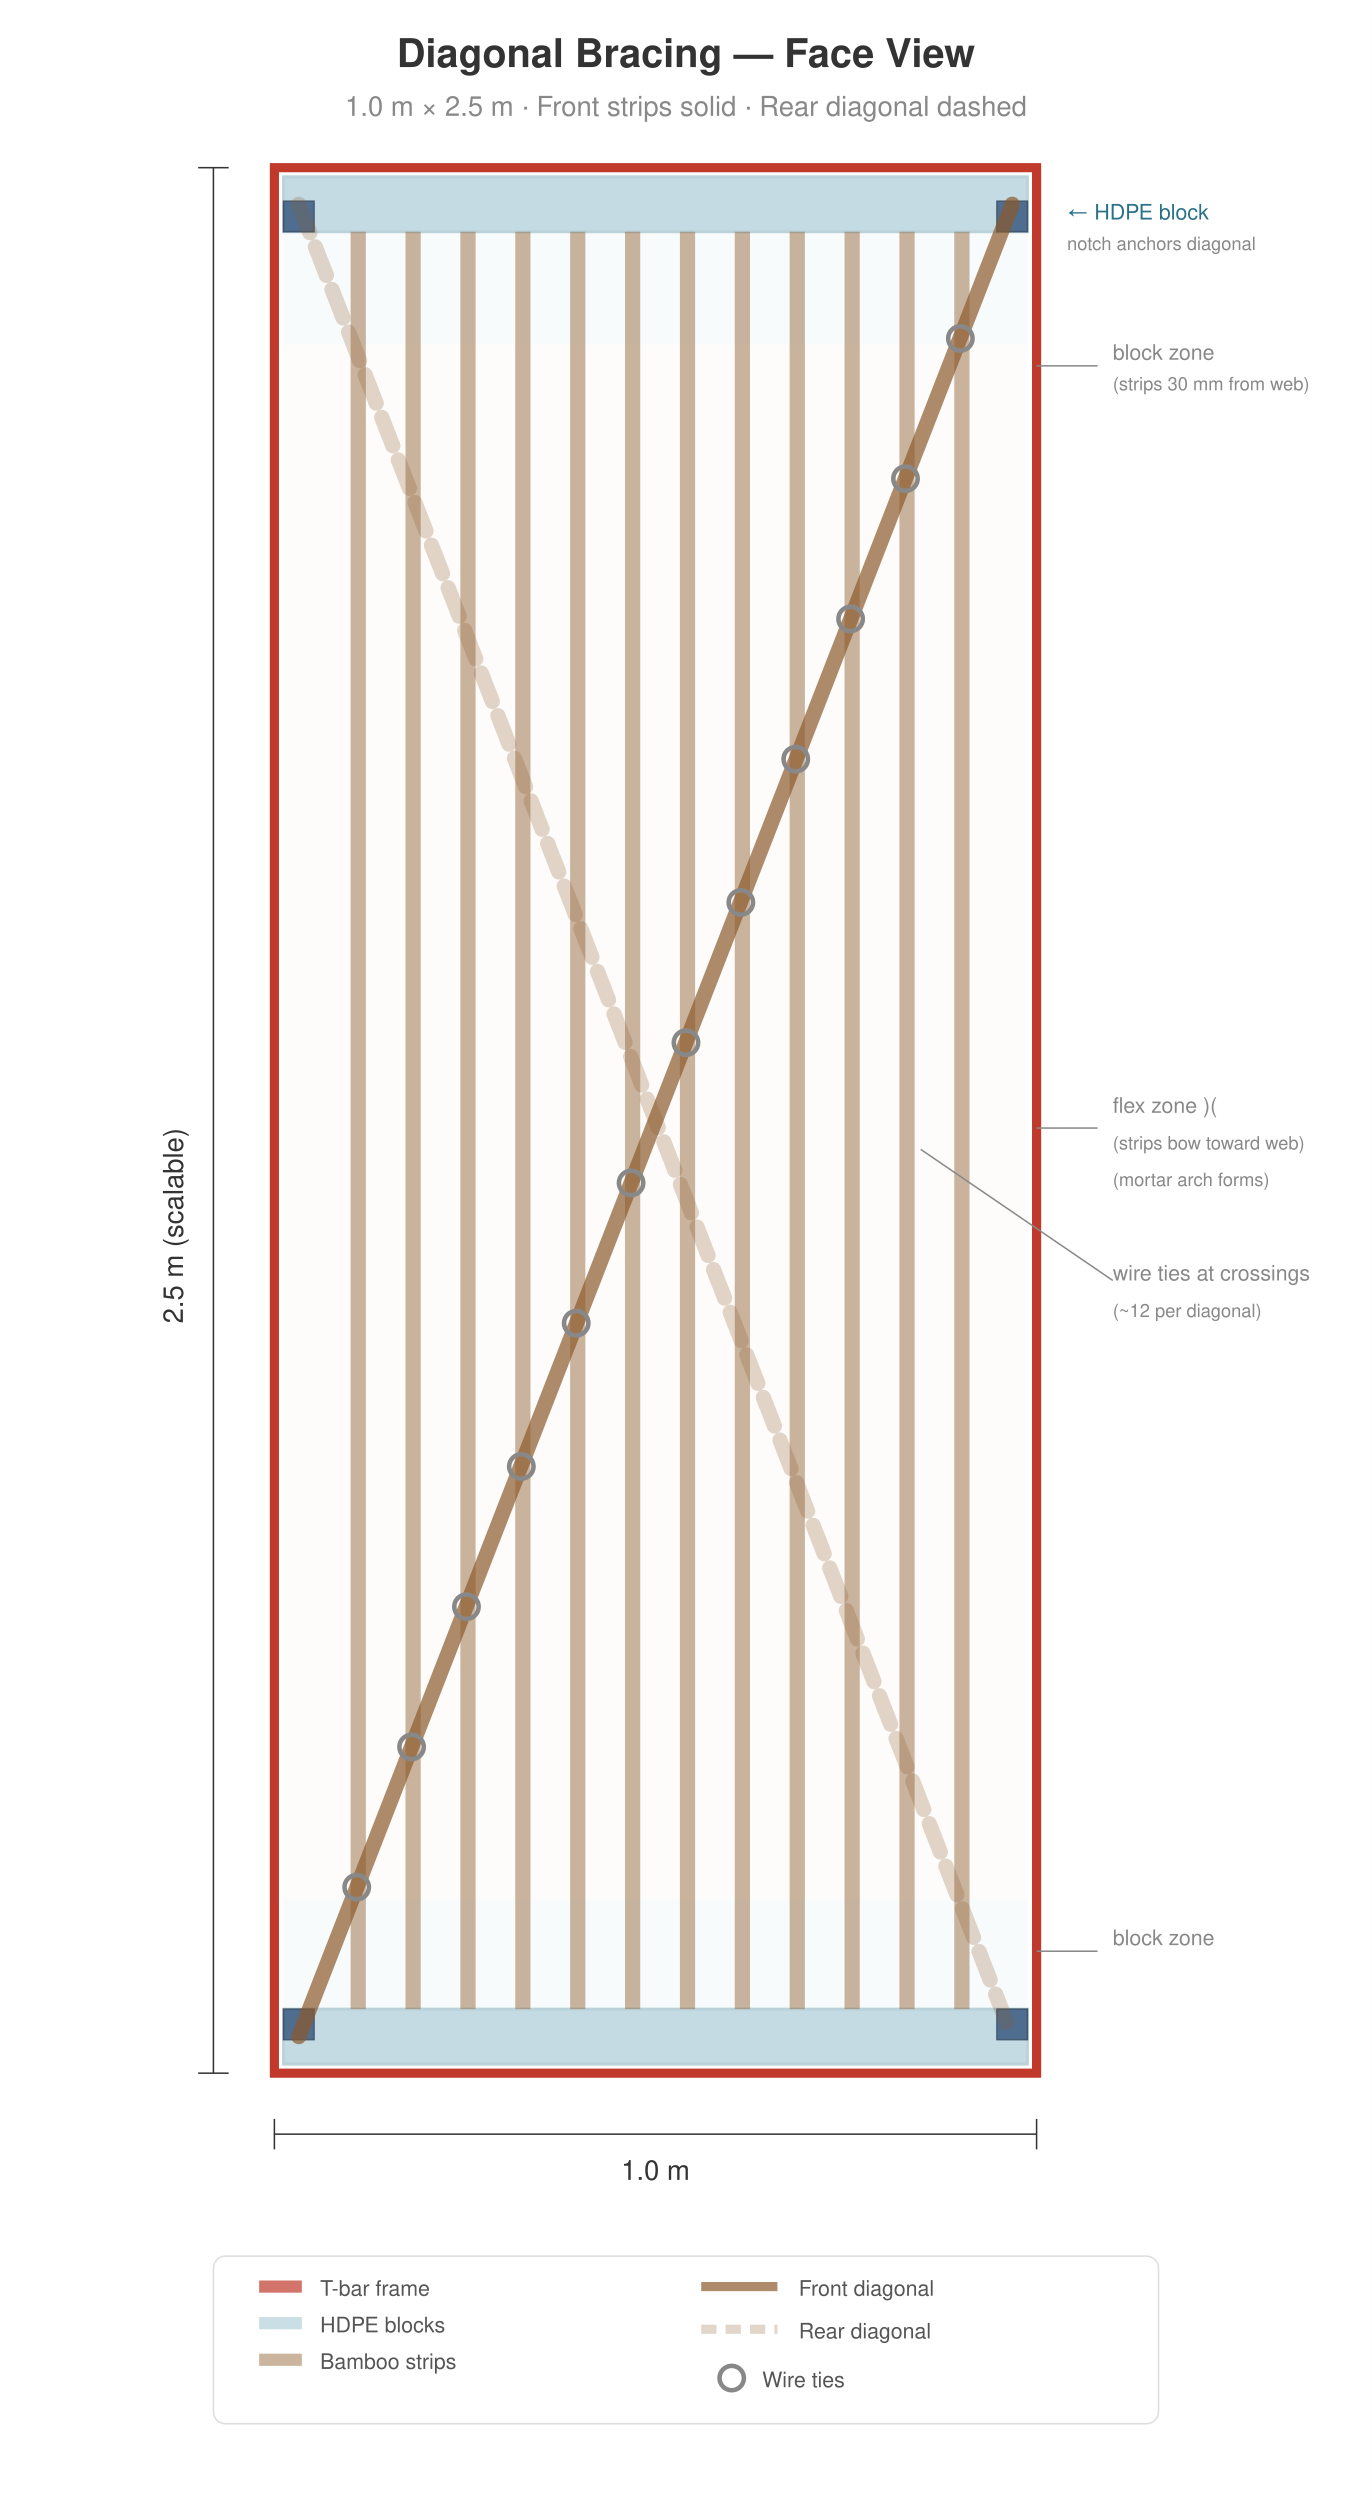
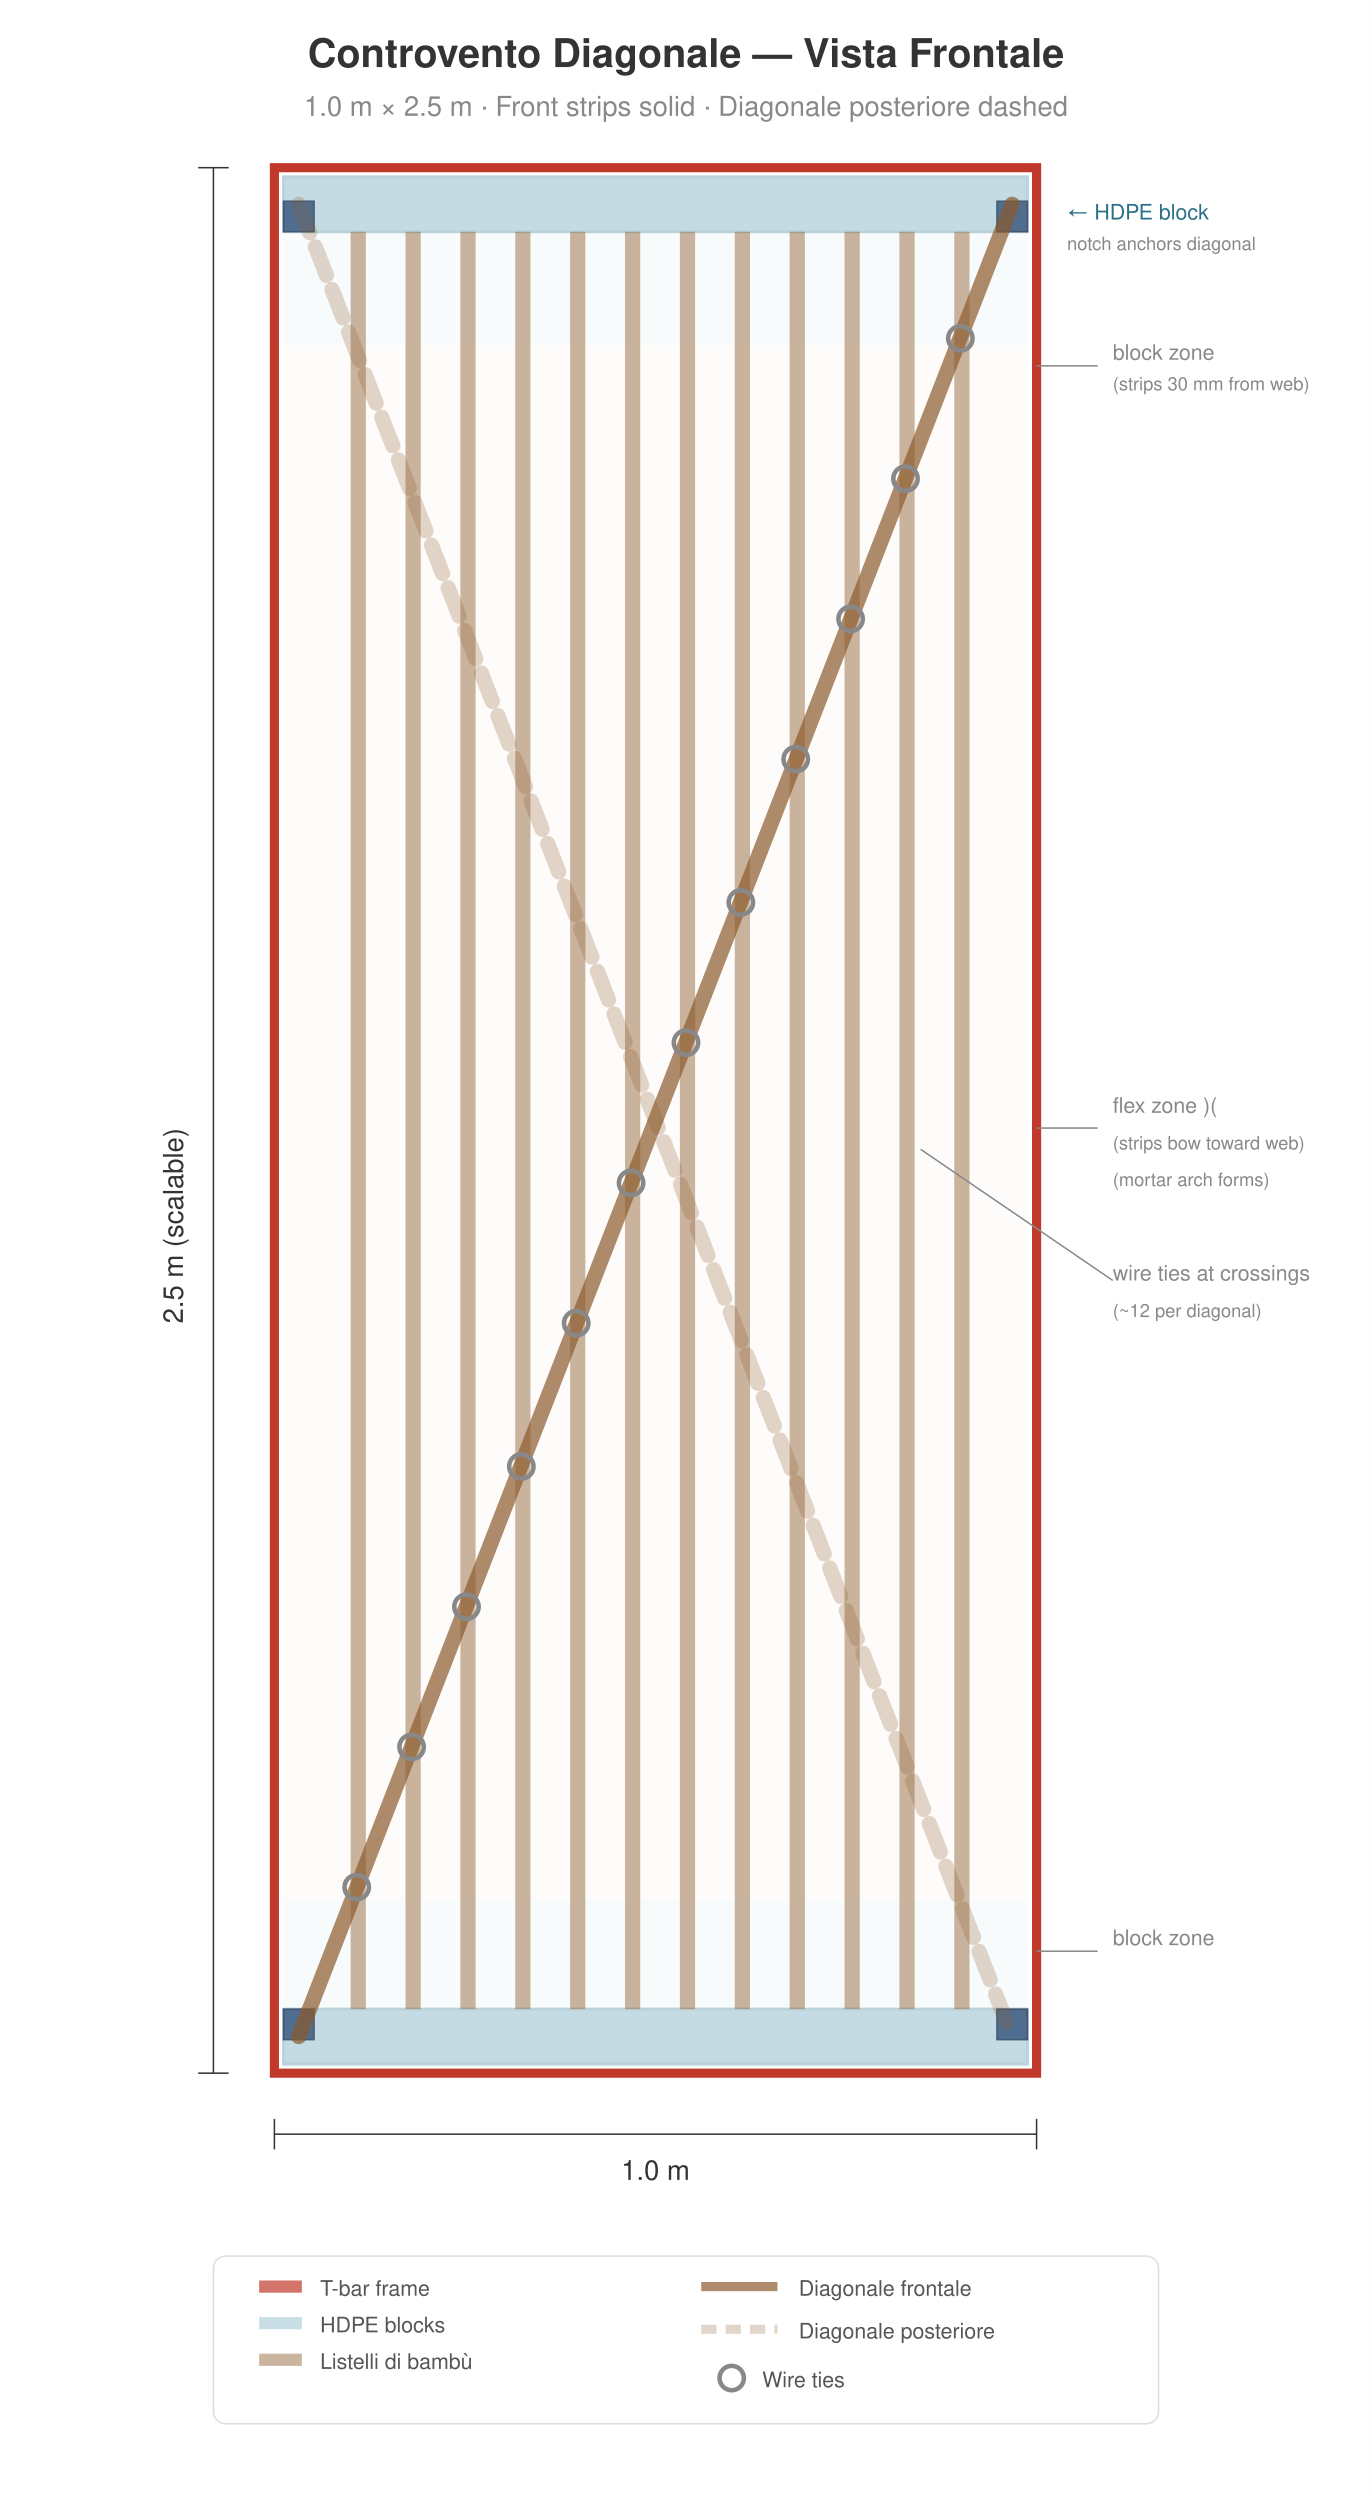
<svg xmlns="http://www.w3.org/2000/svg" viewBox="0 0 450 820" style="background:#ffffff">
  <rect width="100%" height="100%" fill="white" />
-   <text x="225" y="22" text-anchor="middle" font-size="13" fill="#333" font-weight="bold" font-family="Helvetica,Arial,sans-serif">Diagonal Bracing — Face View</text>
-   <text x="225" y="38" text-anchor="middle" font-size="9" fill="#888" font-family="Helvetica,Arial,sans-serif">1.0 m × 2.5 m · Front strips solid · Rear diagonal dashed</text>
+   <text x="225" y="22" text-anchor="middle" font-size="13" fill="#333" font-weight="bold" font-family="Helvetica,Arial,sans-serif">Controvento Diagonale — Vista Frontale</text>
+   <text x="225" y="38" text-anchor="middle" font-size="9" fill="#888" font-family="Helvetica,Arial,sans-serif">1.0 m × 2.5 m · Front strips solid · Diagonale posteriore dashed</text>
  <rect x="90" y="55" width="250" height="625" fill="none" stroke="#c0392b" stroke-width="3" />
  <rect x="93" y="58" width="244" height="18" fill="#4a90a8" opacity="0.3" stroke="#2a7088" stroke-width="1" />
  <rect x="93" y="66" width="10" height="10" fill="#1a3a6a" opacity="0.7" stroke="#0d1f3c" stroke-width="0.5" />
  <rect x="327" y="66" width="10" height="10" fill="#1a3a6a" opacity="0.7" stroke="#0d1f3c" stroke-width="0.5" />
  <rect x="93" y="659" width="244" height="18" fill="#4a90a8" opacity="0.3" stroke="#2a7088" stroke-width="1" />
  <rect x="327" y="659" width="10" height="10" fill="#1a3a6a" opacity="0.7" stroke="#0d1f3c" stroke-width="0.5" />
  <rect x="93" y="659" width="10" height="10" fill="#1a3a6a" opacity="0.7" stroke="#0d1f3c" stroke-width="0.5" />
  <rect x="93" y="58" width="244" height="55" fill="#4a90a8" opacity="0.04" />
  <rect x="93" y="113" width="244" height="510" fill="#8B5A2B" opacity="0.02" />
  <rect x="93" y="623" width="244" height="55" fill="#4a90a8" opacity="0.04" />
  <g fill="#8B5A2B" opacity="0.45">
    <rect x="115" y="76" width="5" height="583" />
    <rect x="133" y="76" width="5" height="583" />
    <rect x="151" y="76" width="5" height="583" />
    <rect x="169" y="76" width="5" height="583" />
    <rect x="187" y="76" width="5" height="583" />
    <rect x="205" y="76" width="5" height="583" />
    <rect x="223" y="76" width="5" height="583" />
    <rect x="241" y="76" width="5" height="583" />
    <rect x="259" y="76" width="5" height="583" />
    <rect x="277" y="76" width="5" height="583" />
    <rect x="295" y="76" width="5" height="583" />
    <rect x="313" y="76" width="5" height="583" />
  </g>
  <line x1="98" y1="668" x2="332" y2="67" stroke="#8B5A2B" stroke-width="5" opacity="0.7" stroke-linecap="round" />
  <line x1="98" y1="67" x2="332" y2="668" stroke="#8B5A2B" stroke-width="5" opacity="0.25" stroke-dasharray="10,5" stroke-linecap="round" />
  <g fill="none" stroke="#888" stroke-width="1.5">
    <circle cx="117" cy="619" r="4" />
    <circle cx="135" cy="573" r="4" />
    <circle cx="153" cy="527" r="4" />
    <circle cx="171" cy="481" r="4" />
    <circle cx="189" cy="434" r="4" />
    <circle cx="207" cy="388" r="4" />
    <circle cx="225" cy="342" r="4" />
    <circle cx="243" cy="296" r="4" />
    <circle cx="261" cy="249" r="4" />
    <circle cx="279" cy="203" r="4" />
    <circle cx="297" cy="157" r="4" />
    <circle cx="315" cy="111" r="4" />
  </g>
  <g font-family="Helvetica,Arial,sans-serif">
    <text x="350" y="72" font-size="7" fill="#2a7088">← HDPE block</text>
    <text x="350" y="82" font-size="6" fill="#888">notch anchors diagonal</text>
    <line x1="340" y1="120" x2="360" y2="120" stroke="#888" stroke-width="0.5" />
    <text x="365" y="118" font-size="7" fill="#888">block zone</text>
    <text x="365" y="128" font-size="6" fill="#888">(strips 30 mm from web)</text>
    <line x1="340" y1="370" x2="360" y2="370" stroke="#888" stroke-width="0.5" />
    <text x="365" y="365" font-size="7" fill="#888">flex zone )( </text>
    <text x="365" y="377" font-size="6" fill="#888">(strips bow toward web)</text>
    <text x="365" y="389" font-size="6" fill="#888">(mortar arch forms)</text>
    <line x1="340" y1="640" x2="360" y2="640" stroke="#888" stroke-width="0.5" />
    <text x="365" y="638" font-size="7" fill="#888">block zone</text>
    <line x1="302" y1="377" x2="365" y2="420" stroke="#888" stroke-width="0.5" />
    <text x="365" y="420" font-size="7" fill="#888">wire ties at crossings</text>
    <text x="365" y="432" font-size="6" fill="#888">(~12 per diagonal)</text>
  </g>
  <line x1="70" y1="55" x2="70" y2="680" stroke="#333" stroke-width="0.5" />
  <line x1="65" y1="55" x2="75" y2="55" stroke="#333" stroke-width="0.5" />
  <line x1="65" y1="680" x2="75" y2="680" stroke="#333" stroke-width="0.5" />
  <text x="60" y="370" text-anchor="end" font-size="9" fill="#333" font-family="Helvetica,Arial,sans-serif" transform="rotate(-90,60,370)">2.5 m (scalable)</text>
  <line x1="90" y1="700" x2="340" y2="700" stroke="#333" stroke-width="0.5" />
  <line x1="90" y1="695" x2="90" y2="705" stroke="#333" stroke-width="0.5" />
  <line x1="340" y1="695" x2="340" y2="705" stroke="#333" stroke-width="0.5" />
  <text x="215" y="715" text-anchor="middle" font-size="9" fill="#333" font-family="Helvetica,Arial,sans-serif">1.0 m</text>
  <g transform="translate(70, 740)" font-family="Helvetica,Arial,sans-serif">
    <rect x="0" y="0" width="310" height="55" fill="white" stroke="#ddd" stroke-width="0.5" rx="4" />
    <rect x="15" y="8" width="14" height="4" fill="#c0392b" opacity="0.7" />
    <text x="35" y="13" font-size="7" fill="#555">T-bar frame</text>
    <rect x="15" y="20" width="14" height="4" fill="#4a90a8" opacity="0.3" />
    <text x="35" y="25" font-size="7" fill="#555">HDPE blocks</text>
    <rect x="15" y="32" width="14" height="4" fill="#8B5A2B" opacity="0.45" />
-     <text x="35" y="37" font-size="7" fill="#555">Bamboo strips</text>
+     <text x="35" y="37" font-size="7" fill="#555">Listelli di bambù</text>
    <line x1="160" y1="10" x2="185" y2="10" stroke="#8B5A2B" stroke-width="3" opacity="0.7" />
-     <text x="192" y="13" font-size="7" fill="#555">Front diagonal</text>
+     <text x="192" y="13" font-size="7" fill="#555">Diagonale frontale</text>
    <line x1="160" y1="24" x2="185" y2="24" stroke="#8B5A2B" stroke-width="3" opacity="0.25" stroke-dasharray="5,3" />
-     <text x="192" y="27" font-size="7" fill="#555">Rear diagonal</text>
+     <text x="192" y="27" font-size="7" fill="#555">Diagonale posteriore</text>
    <circle cx="170" cy="40" r="4" fill="none" stroke="#888" stroke-width="1.5" />
    <text x="180" y="43" font-size="7" fill="#555">Wire ties</text>
  </g>
</svg>
